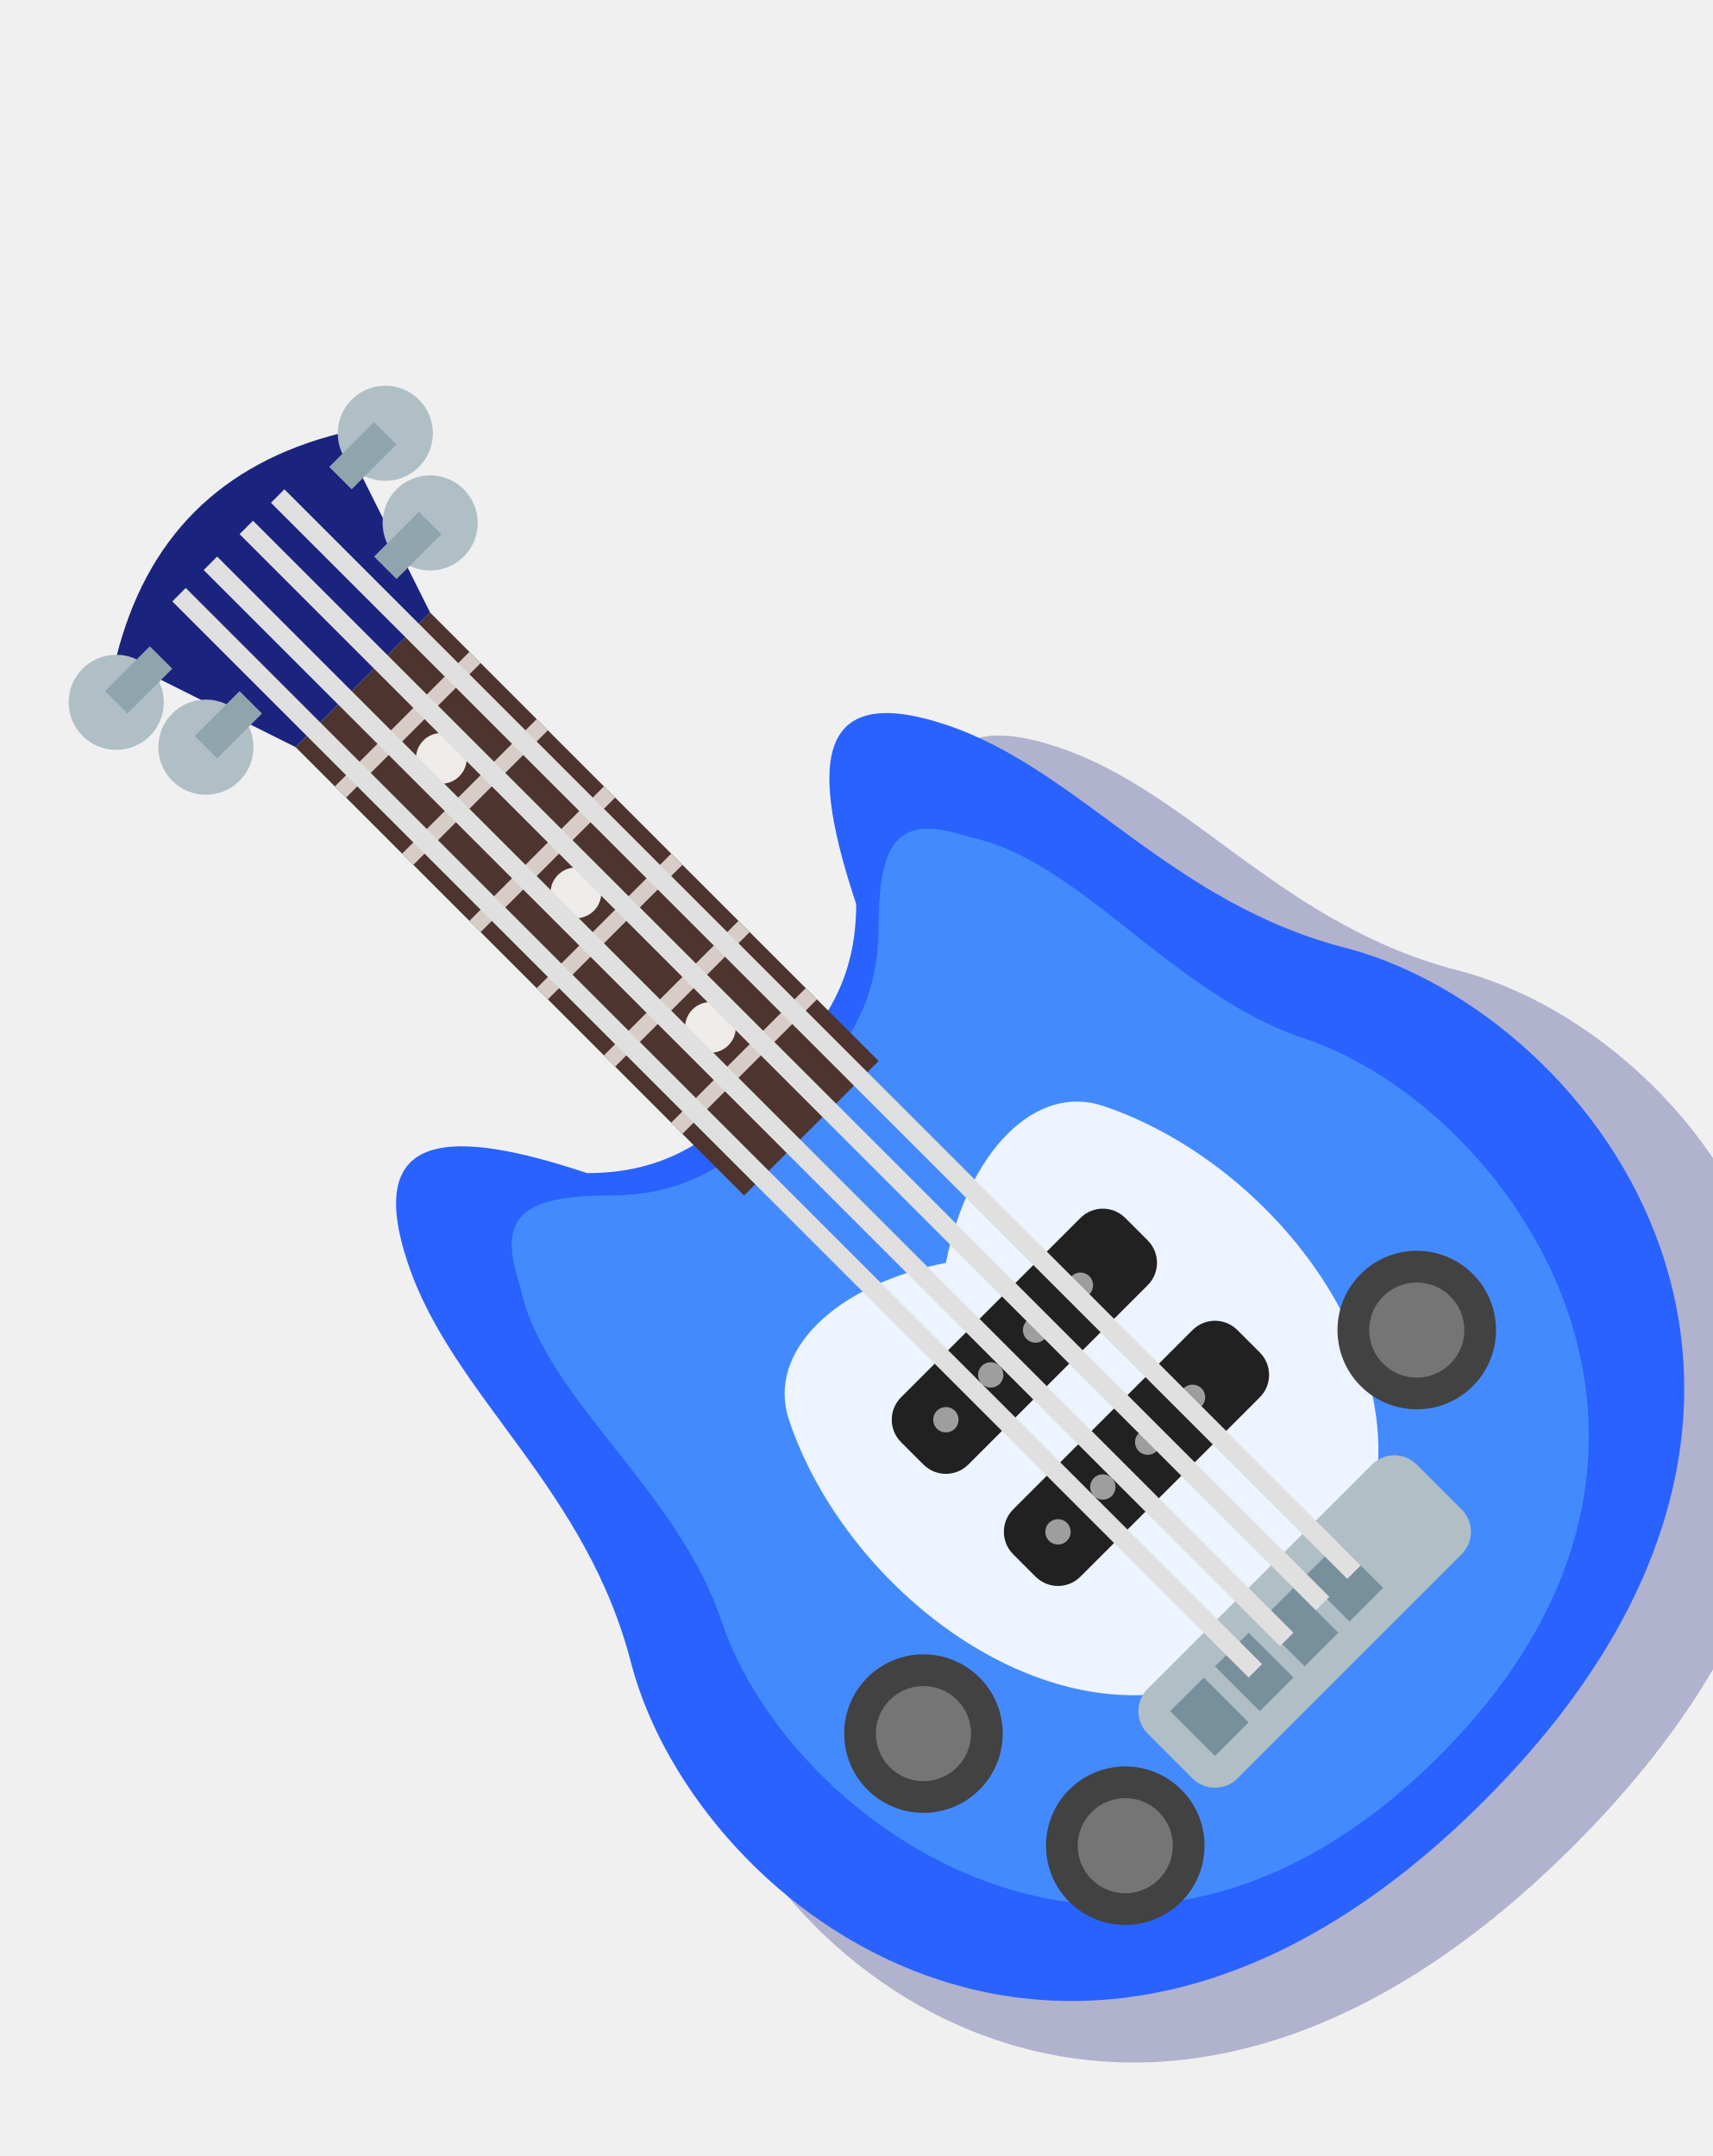
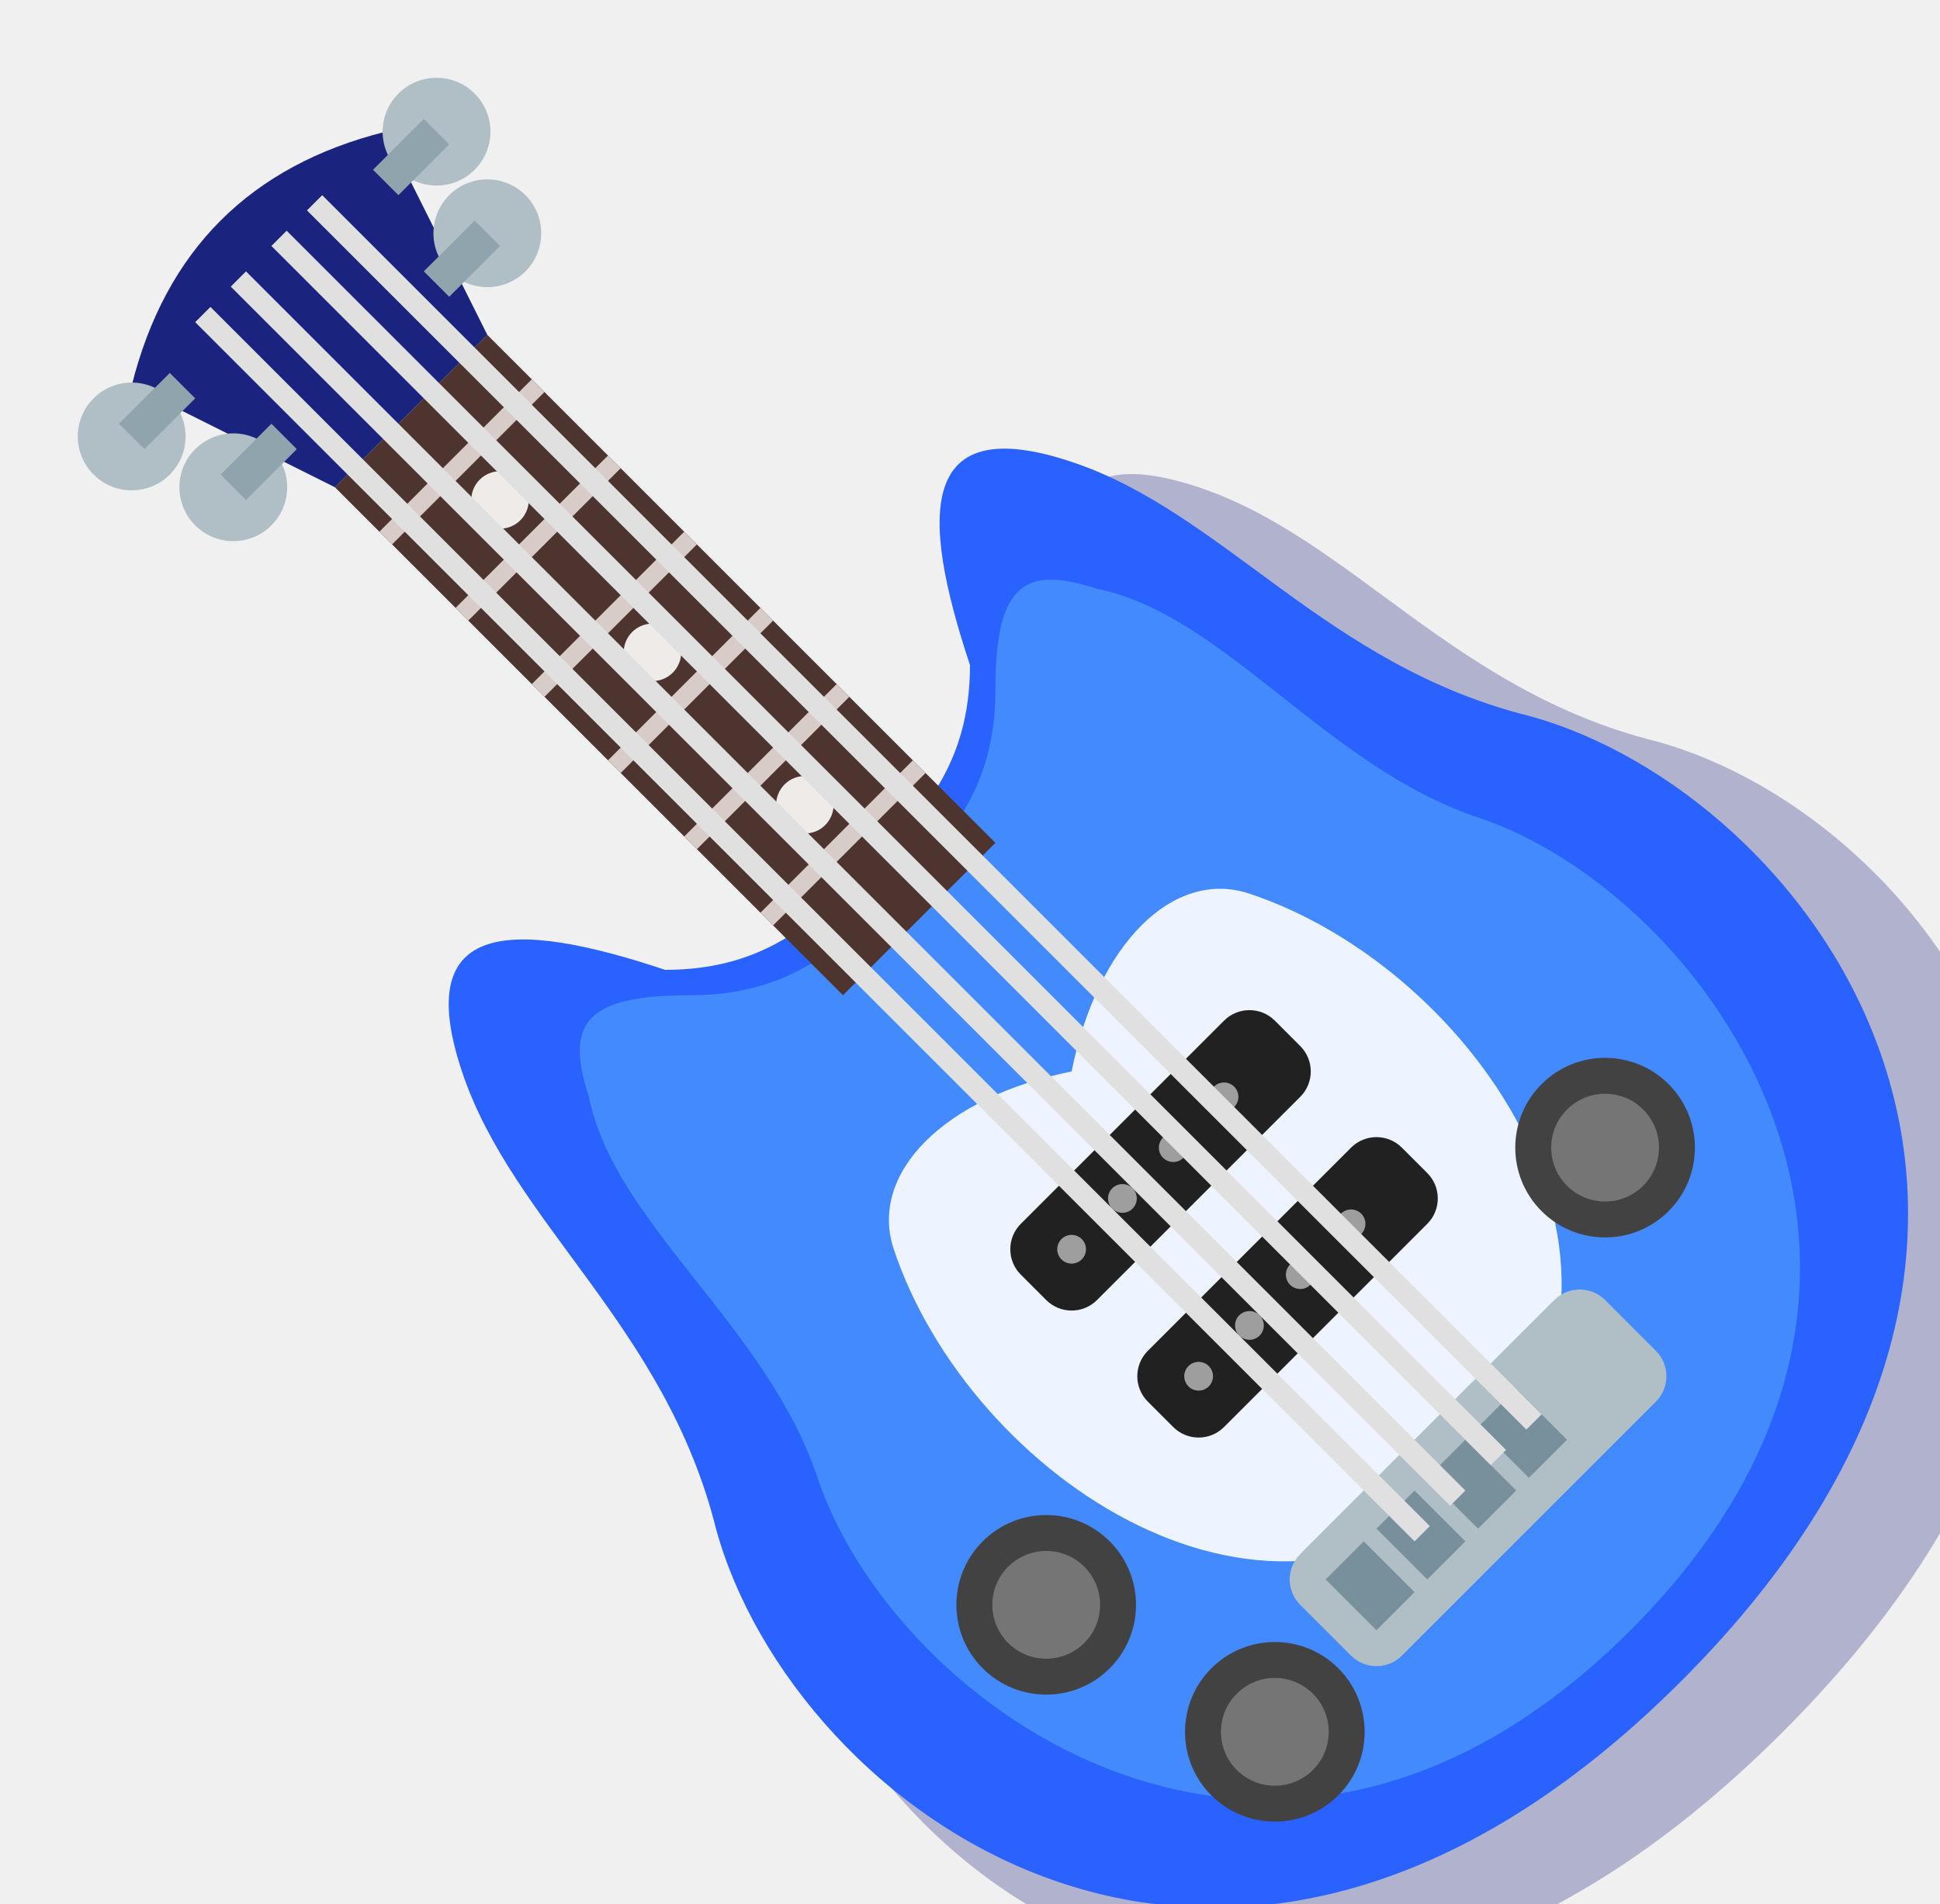
- <svg xmlns="http://www.w3.org/2000/svg" viewBox="5 -5 54 68">
+ <svg xmlns="http://www.w3.org/2000/svg" viewBox="5 5 54 53">
  <g transform="rotate(-45 32 32)">
    <path d="M 32 61 C 51 61 53 46 49 39 C 46 34 47 29 45 25 C 43 21 41 23 39 27 C 37 29 35 29 32 29 C 29 29 27 29 25 27 C 23 23 21 21 19 25 C 17 29 18 34 15 39 C 11 46 13 61 32 61 Z" fill="#1A237E" opacity="0.3" transform="translate(1, 2)" />
    <path d="M 32 60 C 50 60 52 45 48 38 C 45 33 46 28 44 24 C 42 20 40 22 38 26 C 36 28 34 28 32 28 C 30 28 28 28 26 26 C 24 22 22 20 20 24 C 18 28 19 33 16 38 C 12 45 14 60 32 60 Z" fill="#2962FF" />
    <path d="M 32 58 C 46 58 48 45 45 39 C 43 35 44 30 42 27 C 41 25 40 25 38 27 C 36 29 34 29 32 29 C 30 29 28 29 26 27 C 24 25 23 25 22 27 C 20 30 21 35 19 39 C 16 45 18 58 32 58 Z" fill="#448AFF" />
    <path d="M 32 52 C 40 52 42 42 39 36 C 38 34 35 34 32 36 C 29 34 26 34 25 36 C 22 42 24 52 32 52 Z" fill="#FFFFFF" opacity="0.9" />
    <rect x="29" y="10" width="6" height="20" fill="#4E342E" />
    <line x1="29" y1="12" x2="35" y2="12" stroke="#D7CCC8" stroke-width="0.5" />
    <line x1="29" y1="15" x2="35" y2="15" stroke="#D7CCC8" stroke-width="0.5" />
    <line x1="29" y1="18" x2="35" y2="18" stroke="#D7CCC8" stroke-width="0.5" />
    <line x1="29" y1="21" x2="35" y2="21" stroke="#D7CCC8" stroke-width="0.5" />
    <line x1="29" y1="24" x2="35" y2="24" stroke="#D7CCC8" stroke-width="0.5" />
    <line x1="29" y1="27" x2="35" y2="27" stroke="#D7CCC8" stroke-width="0.5" />
    <circle cx="32" cy="13.5" r="0.8" fill="#EFEBE9" />
    <circle cx="32" cy="19.5" r="0.8" fill="#EFEBE9" />
    <circle cx="32" cy="25.5" r="0.8" fill="#EFEBE9" />
    <path d="M 29 10 L 27 4 Q 32 1 37 4 L 35 10 Z" fill="#1A237E" />
    <circle cx="26" cy="5" r="1.5" fill="#B0BEC5" />
    <circle cx="27" cy="8" r="1.5" fill="#B0BEC5" />
    <circle cx="38" cy="5" r="1.5" fill="#B0BEC5" />
    <circle cx="37" cy="8" r="1.5" fill="#B0BEC5" />
    <line x1="26" y1="5" x2="28" y2="5" stroke="#90A4AE" stroke-width="1" />
    <line x1="27" y1="8" x2="29" y2="8" stroke="#90A4AE" stroke-width="1" />
    <line x1="38" y1="5" x2="36" y2="5" stroke="#90A4AE" stroke-width="1" />
    <line x1="37" y1="8" x2="35" y2="8" stroke="#90A4AE" stroke-width="1" />
    <rect x="27" y="38" width="10" height="3" rx="1" fill="#212121" />
    <circle cx="28.5" cy="39.5" r="0.4" fill="#9E9E9E" />
    <circle cx="30.5" cy="39.5" r="0.4" fill="#9E9E9E" />
    <circle cx="32.5" cy="39.5" r="0.4" fill="#9E9E9E" />
    <circle cx="34.5" cy="39.5" r="0.4" fill="#9E9E9E" />
    <rect x="27" y="43" width="10" height="3" rx="1" fill="#212121" />
    <circle cx="28.5" cy="44.5" r="0.4" fill="#9E9E9E" />
    <circle cx="30.5" cy="44.5" r="0.4" fill="#9E9E9E" />
    <circle cx="32.5" cy="44.5" r="0.4" fill="#9E9E9E" />
    <circle cx="34.5" cy="44.5" r="0.4" fill="#9E9E9E" />
    <rect x="26" y="50" width="12" height="4" rx="1" fill="#B0BEC5" />
    <rect x="27" y="51" width="1.5" height="2" fill="#78909C" />
    <rect x="29" y="51" width="1.5" height="2" fill="#78909C" />
    <rect x="31" y="51" width="1.5" height="2" fill="#78909C" />
    <rect x="33" y="51" width="1.5" height="2" fill="#78909C" />
    <line x1="29.8" y1="4" x2="29.8" y2="52" stroke="#E0E0E0" stroke-width="0.6" />
    <line x1="31.2" y1="4" x2="31.2" y2="52" stroke="#E0E0E0" stroke-width="0.6" />
    <line x1="32.8" y1="4" x2="32.8" y2="52" stroke="#E0E0E0" stroke-width="0.6" />
    <line x1="34.2" y1="4" x2="34.2" y2="52" stroke="#E0E0E0" stroke-width="0.6" />
    <circle cx="21" cy="46" r="2.5" fill="#424242" />
    <circle cx="21" cy="46" r="1.5" fill="#757575" />
    <circle cx="23" cy="53" r="2.5" fill="#424242" />
    <circle cx="23" cy="53" r="1.5" fill="#757575" />
    <circle cx="41" cy="48" r="2.5" fill="#424242" />
    <circle cx="41" cy="48" r="1.5" fill="#757575" />
  </g>
</svg>
